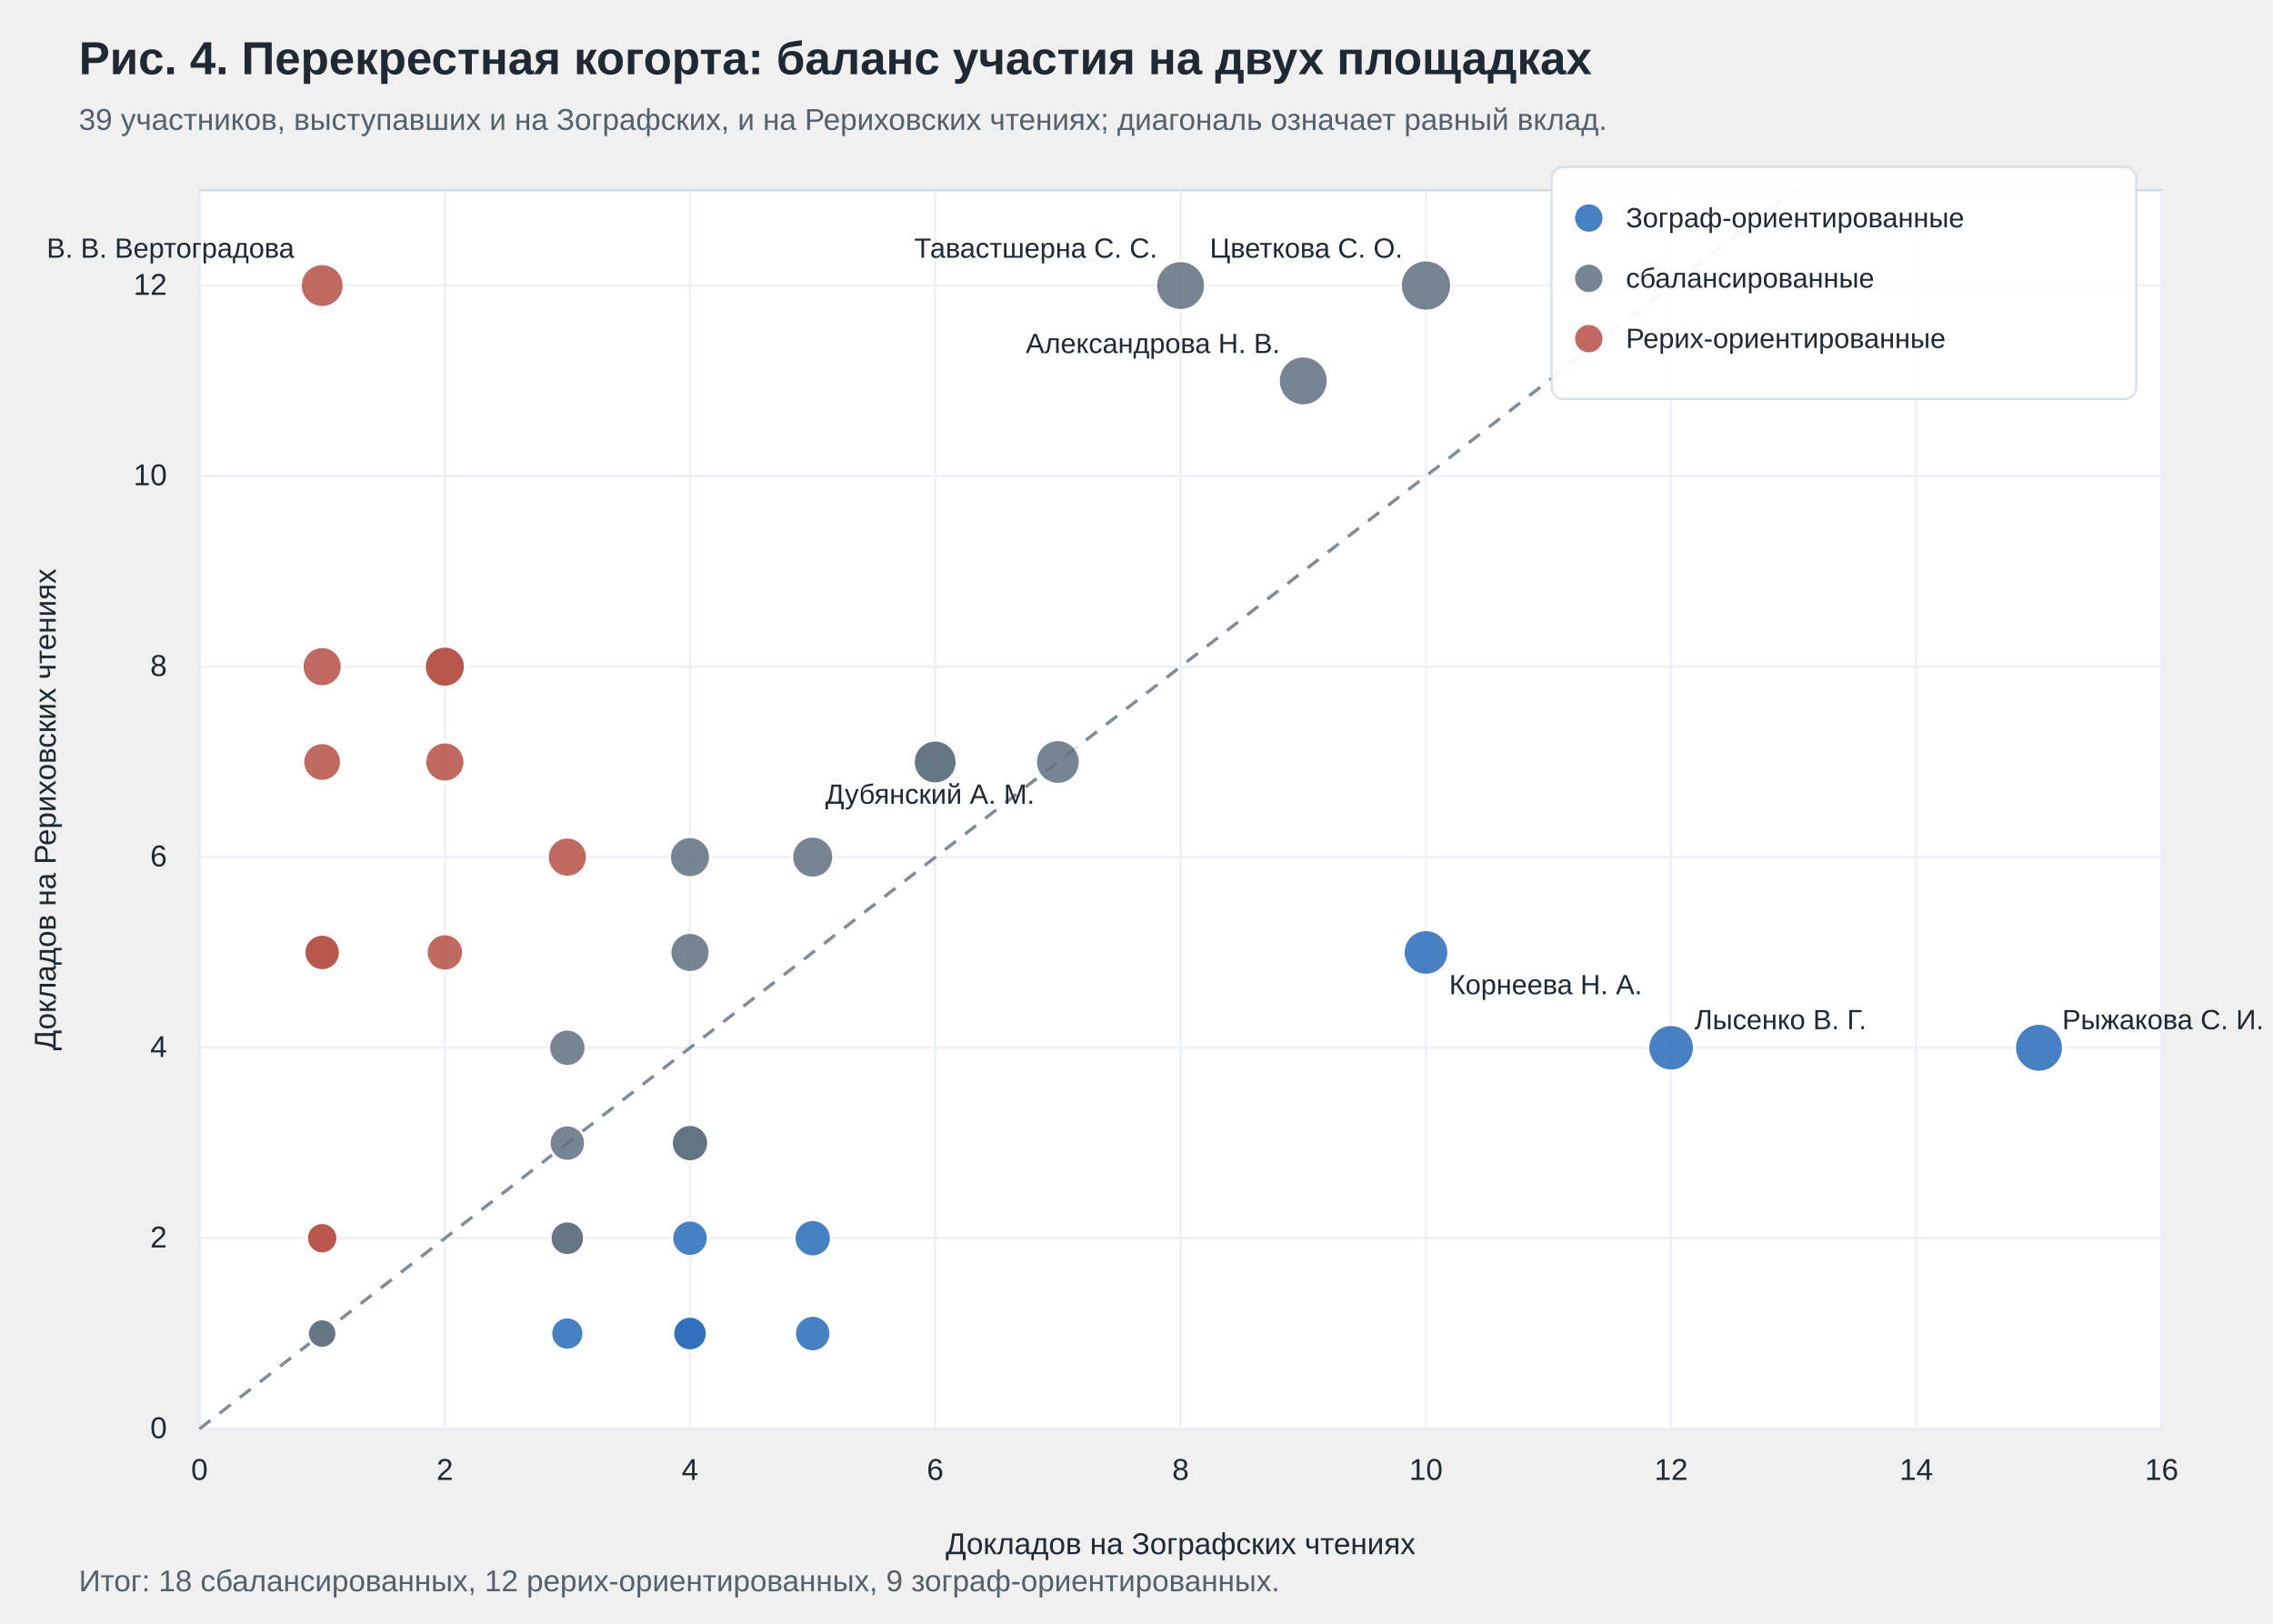
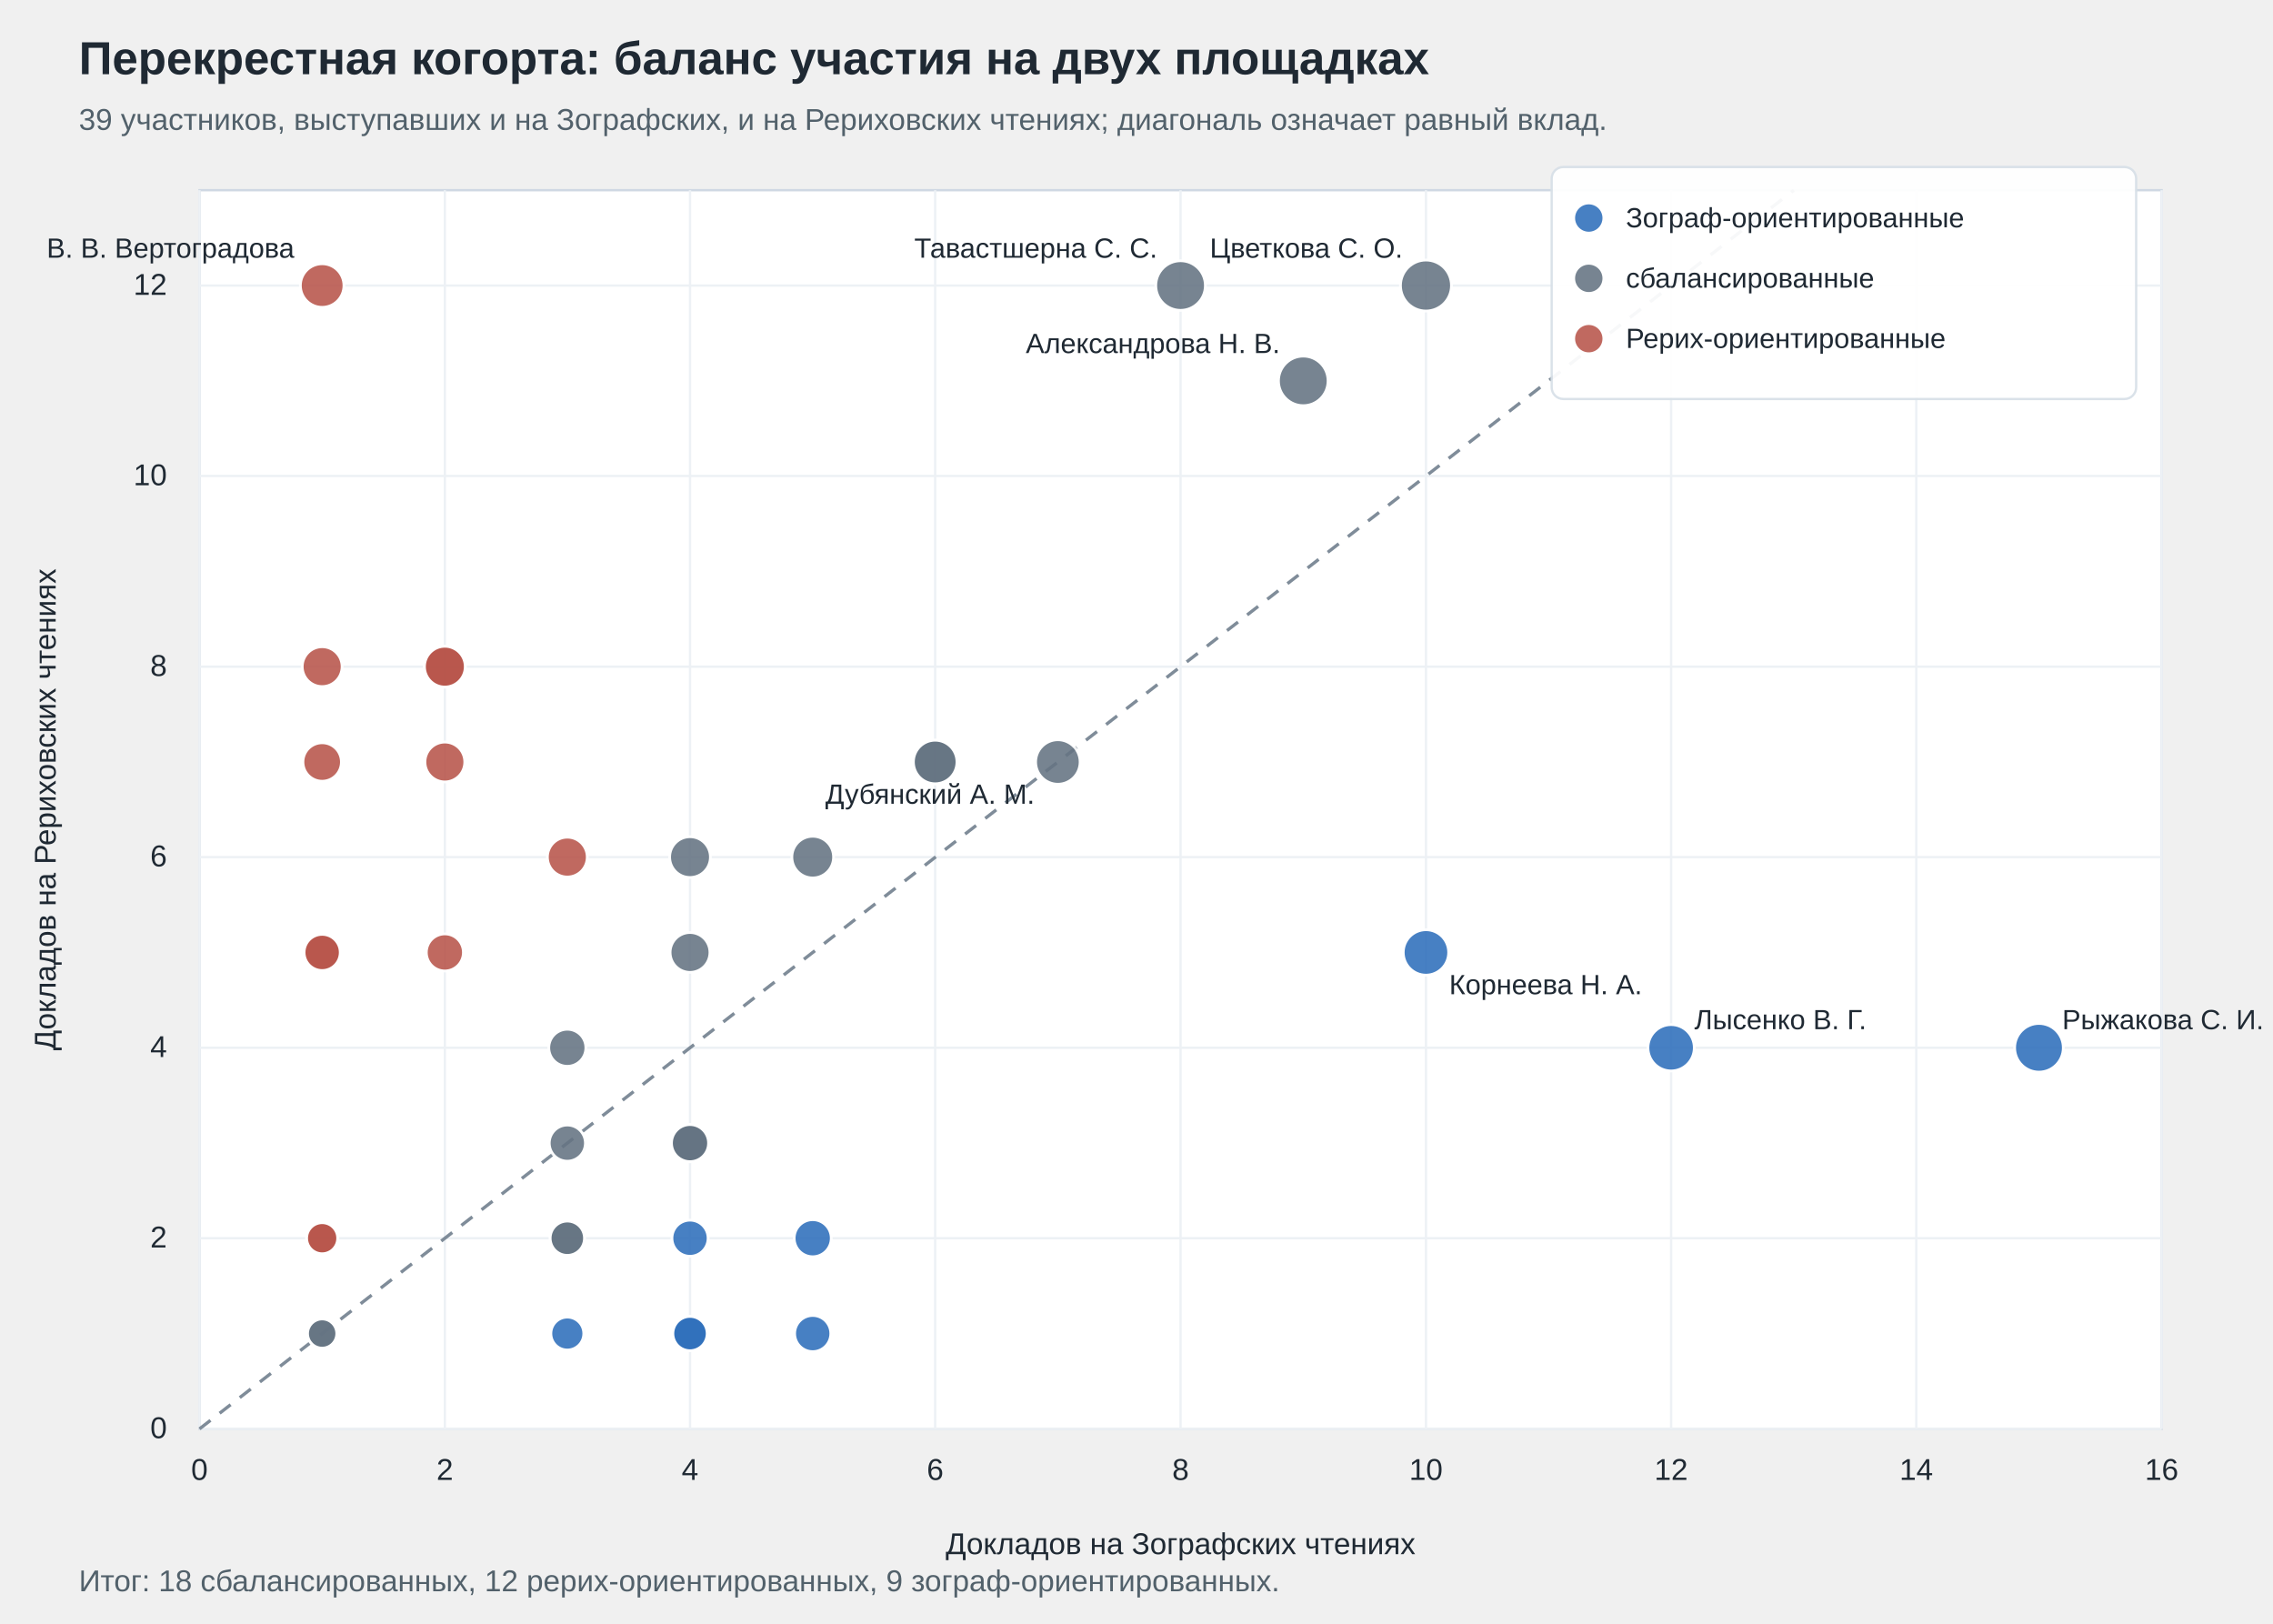
<svg xmlns="http://www.w3.org/2000/svg" width="980" height="700" viewBox="0 0 980 700">
  <style>
text{font-family:Arial,'Liberation Sans',sans-serif;fill:#1f2933}.small{font-size:12px}.axis{font-size:13px}.label{font-size:12px}.title{font-size:20px;font-weight:700}.subtitle{font-size:13px;fill:#52616b}.tick{stroke:#c9d2dc;stroke-width:1}.grid{stroke:#edf1f5;stroke-width:1}</style>
-   <text x="34.0" y="32.0" class="title" text-anchor="start">Рис. 4. Перекрестная когорта: баланс участия на двух площадках</text>
+   <text x="34.0" y="32.0" class="title" text-anchor="start">Перекрестная когорта: баланс участия на двух площадках</text>
  <text x="34.0" y="56.0" class="subtitle" text-anchor="start">39 участников, выступавших и на Зографских, и на Рериховских чтениях; диагональ означает равный вклад.</text>
  <rect x="86.0" y="82.0" width="846.0" height="534.0" rx="0" fill="#ffffff" stroke="#cfd8e3" opacity="1.0" />
  <line x1="86.0" y1="82.0" x2="86.0" y2="616.0" stroke="#edf1f5" stroke-width="1" />
  <text x="86.0" y="638.0" class="axis" text-anchor="middle">0</text>
  <line x1="191.8" y1="82.0" x2="191.8" y2="616.0" stroke="#edf1f5" stroke-width="1" />
  <text x="191.8" y="638.0" class="axis" text-anchor="middle">2</text>
  <line x1="297.5" y1="82.0" x2="297.5" y2="616.0" stroke="#edf1f5" stroke-width="1" />
  <text x="297.5" y="638.0" class="axis" text-anchor="middle">4</text>
  <line x1="403.2" y1="82.0" x2="403.2" y2="616.0" stroke="#edf1f5" stroke-width="1" />
  <text x="403.2" y="638.0" class="axis" text-anchor="middle">6</text>
  <line x1="509.0" y1="82.0" x2="509.0" y2="616.0" stroke="#edf1f5" stroke-width="1" />
  <text x="509.0" y="638.0" class="axis" text-anchor="middle">8</text>
  <line x1="614.8" y1="82.0" x2="614.8" y2="616.0" stroke="#edf1f5" stroke-width="1" />
  <text x="614.8" y="638.0" class="axis" text-anchor="middle">10</text>
  <line x1="720.5" y1="82.0" x2="720.5" y2="616.0" stroke="#edf1f5" stroke-width="1" />
  <text x="720.5" y="638.0" class="axis" text-anchor="middle">12</text>
  <line x1="826.2" y1="82.0" x2="826.2" y2="616.0" stroke="#edf1f5" stroke-width="1" />
  <text x="826.2" y="638.0" class="axis" text-anchor="middle">14</text>
  <line x1="932.0" y1="82.0" x2="932.0" y2="616.0" stroke="#edf1f5" stroke-width="1" />
  <text x="932.0" y="638.0" class="axis" text-anchor="middle">16</text>
  <line x1="86.0" y1="616.0" x2="932.0" y2="616.0" stroke="#edf1f5" stroke-width="1" />
  <text x="72.0" y="620.0" class="axis" text-anchor="end">0</text>
  <line x1="86.0" y1="533.8" x2="932.0" y2="533.8" stroke="#edf1f5" stroke-width="1" />
  <text x="72.0" y="537.8" class="axis" text-anchor="end">2</text>
  <line x1="86.0" y1="451.7" x2="932.0" y2="451.7" stroke="#edf1f5" stroke-width="1" />
  <text x="72.0" y="455.7" class="axis" text-anchor="end">4</text>
  <line x1="86.0" y1="369.5" x2="932.0" y2="369.5" stroke="#edf1f5" stroke-width="1" />
  <text x="72.0" y="373.5" class="axis" text-anchor="end">6</text>
  <line x1="86.0" y1="287.4" x2="932.0" y2="287.4" stroke="#edf1f5" stroke-width="1" />
  <text x="72.0" y="291.4" class="axis" text-anchor="end">8</text>
  <line x1="86.0" y1="205.2" x2="932.0" y2="205.2" stroke="#edf1f5" stroke-width="1" />
  <text x="72.0" y="209.2" class="axis" text-anchor="end">10</text>
  <line x1="86.0" y1="123.1" x2="932.0" y2="123.1" stroke="#edf1f5" stroke-width="1" />
  <text x="72.0" y="127.1" class="axis" text-anchor="end">12</text>
  <line x1="86.0" y1="616.0" x2="773.4" y2="82.0" stroke="#7f8c99" stroke-width="1.4" stroke-dasharray="6 5" />
  <text x="509.0" y="670.0" class="axis" text-anchor="middle">Докладов на Зографских чтениях</text>
  <text x="24.0" y="349.0" class="axis" text-anchor="middle" transform="rotate(-90 24.0 349.0)">Докладов на Рериховских чтениях</text>
  <circle cx="138.9" cy="574.9" r="6.3" fill="#657482" stroke="#ffffff" stroke-width="1.2" opacity="0.88" />
  <circle cx="138.9" cy="574.9" r="6.3" fill="#657482" stroke="#ffffff" stroke-width="1.2" opacity="0.88" />
  <circle cx="138.9" cy="533.8" r="6.7" fill="#b8554b" stroke="#ffffff" stroke-width="1.2" opacity="0.88" />
  <circle cx="138.9" cy="533.8" r="6.7" fill="#b8554b" stroke="#ffffff" stroke-width="1.2" opacity="0.88" />
  <circle cx="244.6" cy="574.9" r="7.1" fill="#2f6fbb" stroke="#ffffff" stroke-width="1.2" opacity="0.88" />
  <circle cx="244.6" cy="533.8" r="7.4" fill="#657482" stroke="#ffffff" stroke-width="1.2" opacity="0.88" />
  <circle cx="297.5" cy="574.9" r="7.4" fill="#2f6fbb" stroke="#ffffff" stroke-width="1.2" opacity="0.88" />
  <circle cx="297.5" cy="574.9" r="7.4" fill="#2f6fbb" stroke="#ffffff" stroke-width="1.2" opacity="0.88" />
  <circle cx="244.6" cy="533.8" r="7.4" fill="#657482" stroke="#ffffff" stroke-width="1.2" opacity="0.88" />
  <circle cx="297.5" cy="533.8" r="7.8" fill="#2f6fbb" stroke="#ffffff" stroke-width="1.2" opacity="0.88" />
  <circle cx="350.4" cy="574.9" r="7.8" fill="#2f6fbb" stroke="#ffffff" stroke-width="1.2" opacity="0.88" />
  <circle cx="138.9" cy="410.6" r="7.8" fill="#b8554b" stroke="#ffffff" stroke-width="1.2" opacity="0.88" />
  <circle cx="138.9" cy="410.6" r="7.8" fill="#b8554b" stroke="#ffffff" stroke-width="1.2" opacity="0.88" />
  <circle cx="244.6" cy="492.8" r="7.8" fill="#657482" stroke="#ffffff" stroke-width="1.2" opacity="0.88" />
  <circle cx="244.6" cy="451.7" r="8.0" fill="#657482" stroke="#ffffff" stroke-width="1.2" opacity="0.88" />
  <circle cx="191.8" cy="410.6" r="8.0" fill="#b8554b" stroke="#ffffff" stroke-width="1.2" opacity="0.88" />
  <circle cx="350.4" cy="533.8" r="8.0" fill="#2f6fbb" stroke="#ffffff" stroke-width="1.2" opacity="0.88" />
  <circle cx="297.5" cy="492.8" r="8.0" fill="#657482" stroke="#ffffff" stroke-width="1.2" opacity="0.88" />
  <circle cx="297.5" cy="492.8" r="8.0" fill="#657482" stroke="#ffffff" stroke-width="1.2" opacity="0.88" />
  <circle cx="297.5" cy="492.8" r="8.0" fill="#657482" stroke="#ffffff" stroke-width="1.2" opacity="0.88" />
  <circle cx="138.9" cy="328.5" r="8.3" fill="#b8554b" stroke="#ffffff" stroke-width="1.2" opacity="0.88" />
  <circle cx="297.5" cy="410.6" r="8.6" fill="#657482" stroke="#ffffff" stroke-width="1.2" opacity="0.88" />
  <circle cx="244.6" cy="369.5" r="8.6" fill="#b8554b" stroke="#ffffff" stroke-width="1.2" opacity="0.88" />
  <circle cx="138.9" cy="287.4" r="8.6" fill="#b8554b" stroke="#ffffff" stroke-width="1.2" opacity="0.88" />
  <circle cx="191.8" cy="328.5" r="8.6" fill="#b8554b" stroke="#ffffff" stroke-width="1.2" opacity="0.88" />
  <circle cx="297.5" cy="369.5" r="8.8" fill="#657482" stroke="#ffffff" stroke-width="1.2" opacity="0.88" />
  <circle cx="191.8" cy="287.4" r="8.8" fill="#b8554b" stroke="#ffffff" stroke-width="1.2" opacity="0.88" />
  <circle cx="191.8" cy="287.4" r="8.8" fill="#b8554b" stroke="#ffffff" stroke-width="1.2" opacity="0.88" />
  <circle cx="350.4" cy="369.5" r="9.0" fill="#657482" stroke="#ffffff" stroke-width="1.2" opacity="0.88" />
  <circle cx="138.9" cy="123.1" r="9.4" fill="#b8554b" stroke="#ffffff" stroke-width="1.2" opacity="0.88" />
  <circle cx="403.2" cy="328.5" r="9.4" fill="#657482" stroke="#ffffff" stroke-width="1.2" opacity="0.88" />
  <circle cx="403.2" cy="328.5" r="9.4" fill="#657482" stroke="#ffffff" stroke-width="1.2" opacity="0.88" />
  <circle cx="456.1" cy="328.5" r="9.6" fill="#657482" stroke="#ffffff" stroke-width="1.2" opacity="0.88" />
  <circle cx="614.8" cy="410.6" r="9.8" fill="#2f6fbb" stroke="#ffffff" stroke-width="1.2" opacity="0.88" />
  <circle cx="720.5" cy="451.7" r="10.0" fill="#2f6fbb" stroke="#ffffff" stroke-width="1.2" opacity="0.88" />
  <circle cx="879.1" cy="451.7" r="10.5" fill="#2f6fbb" stroke="#ffffff" stroke-width="1.2" opacity="0.88" />
  <circle cx="509.0" cy="123.1" r="10.7" fill="#657482" stroke="#ffffff" stroke-width="1.2" opacity="0.88" />
  <circle cx="561.9" cy="164.2" r="10.7" fill="#657482" stroke="#ffffff" stroke-width="1.2" opacity="0.88" />
  <circle cx="614.8" cy="123.1" r="11.0" fill="#657482" stroke="#ffffff" stroke-width="1.2" opacity="0.88" />
  <text x="126.9" y="111.1" class="label" text-anchor="end">В. В. Вертоградова</text>
  <text x="889.1" y="443.7" class="label" text-anchor="start">Рыжакова С. И.</text>
  <text x="730.5" y="443.7" class="label" text-anchor="start">Лысенко В. Г.</text>
  <text x="604.8" y="111.1" class="label" text-anchor="end">Цветкова С. О.</text>
  <text x="551.9" y="152.2" class="label" text-anchor="end">Александрова Н. В.</text>
  <text x="499.0" y="111.1" class="label" text-anchor="end">Тавастшерна С. С.</text>
  <text x="446.1" y="346.5" class="label" text-anchor="end">Дубянский А. М.</text>
  <text x="624.8" y="428.6" class="label" text-anchor="start">Корнеева Н. А.</text>
  <rect x="669.0" y="72.0" width="252.0" height="100.0" rx="5" fill="#ffffff" stroke="#d8e0e8" opacity="0.94" />
  <circle cx="685.0" cy="94.0" r="6.5" fill="#2f6fbb" stroke="#ffffff" stroke-width="1.2" opacity="0.88" />
  <text x="701.0" y="98.0" class="small" text-anchor="start">Зограф-ориентированные</text>
  <circle cx="685.0" cy="120.0" r="6.5" fill="#657482" stroke="#ffffff" stroke-width="1.2" opacity="0.88" />
  <text x="701.0" y="124.0" class="small" text-anchor="start">сбалансированные</text>
  <circle cx="685.0" cy="146.0" r="6.5" fill="#b8554b" stroke="#ffffff" stroke-width="1.2" opacity="0.88" />
  <text x="701.0" y="150.0" class="small" text-anchor="start">Рерих-ориентированные</text>
  <text x="34.0" y="686.0" class="subtitle" text-anchor="start">Итог: 18 сбалансированных, 12 рерих-ориентированных, 9 зограф-ориентированных.</text>
</svg>
